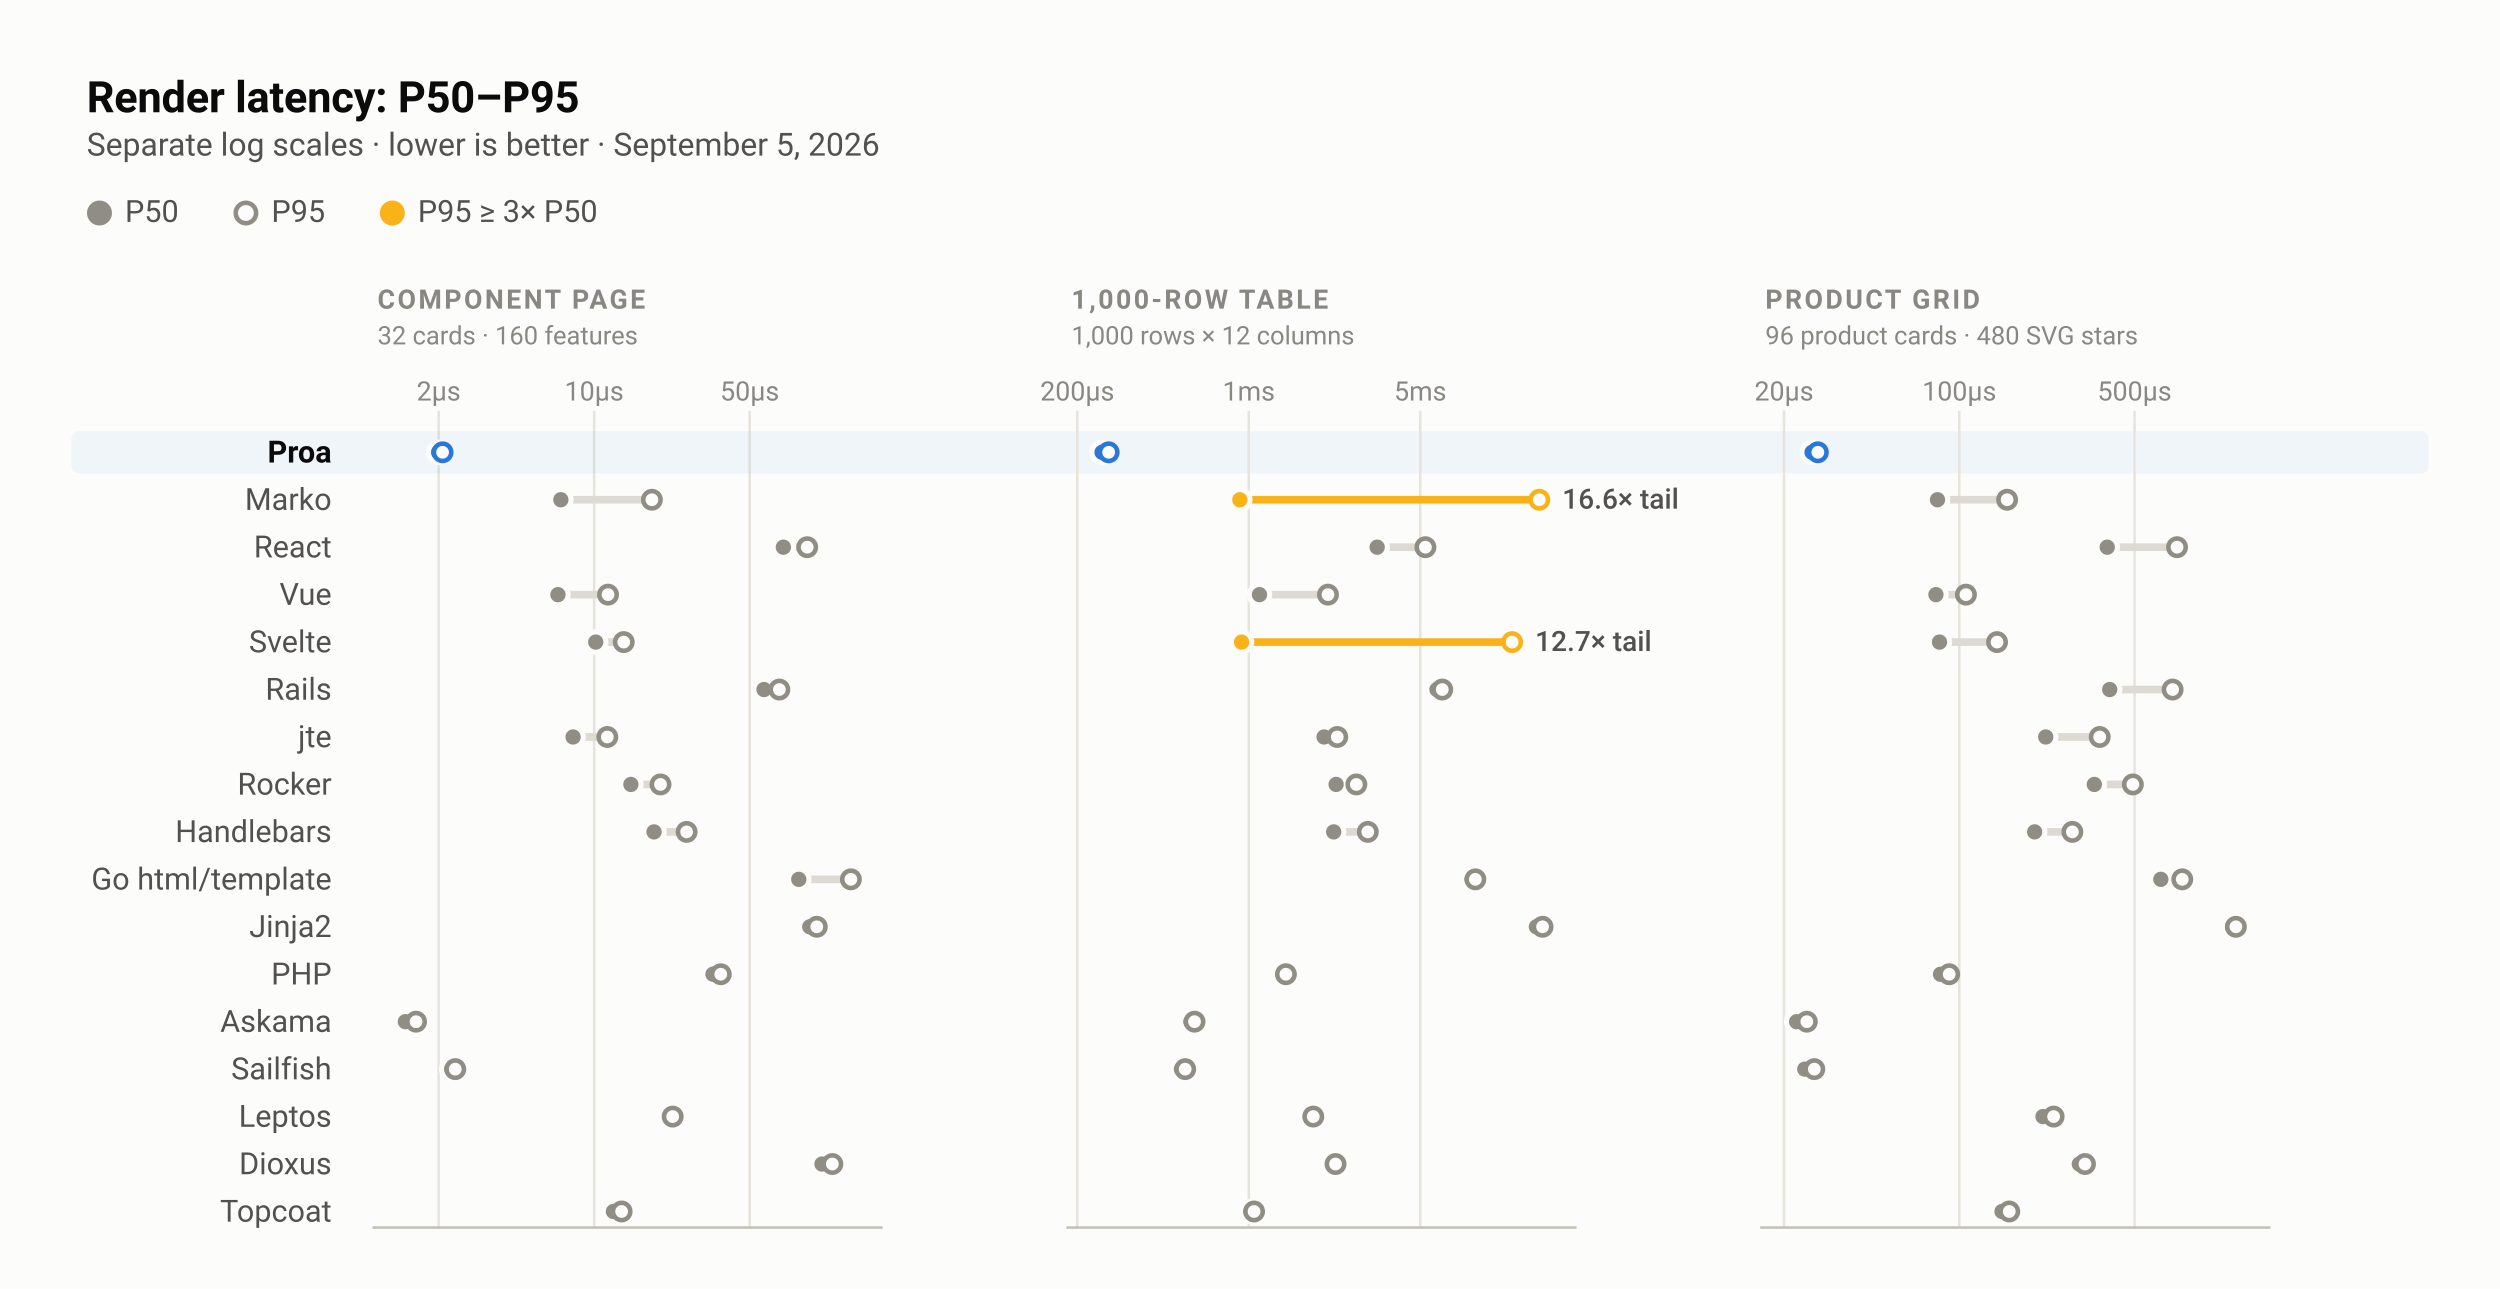
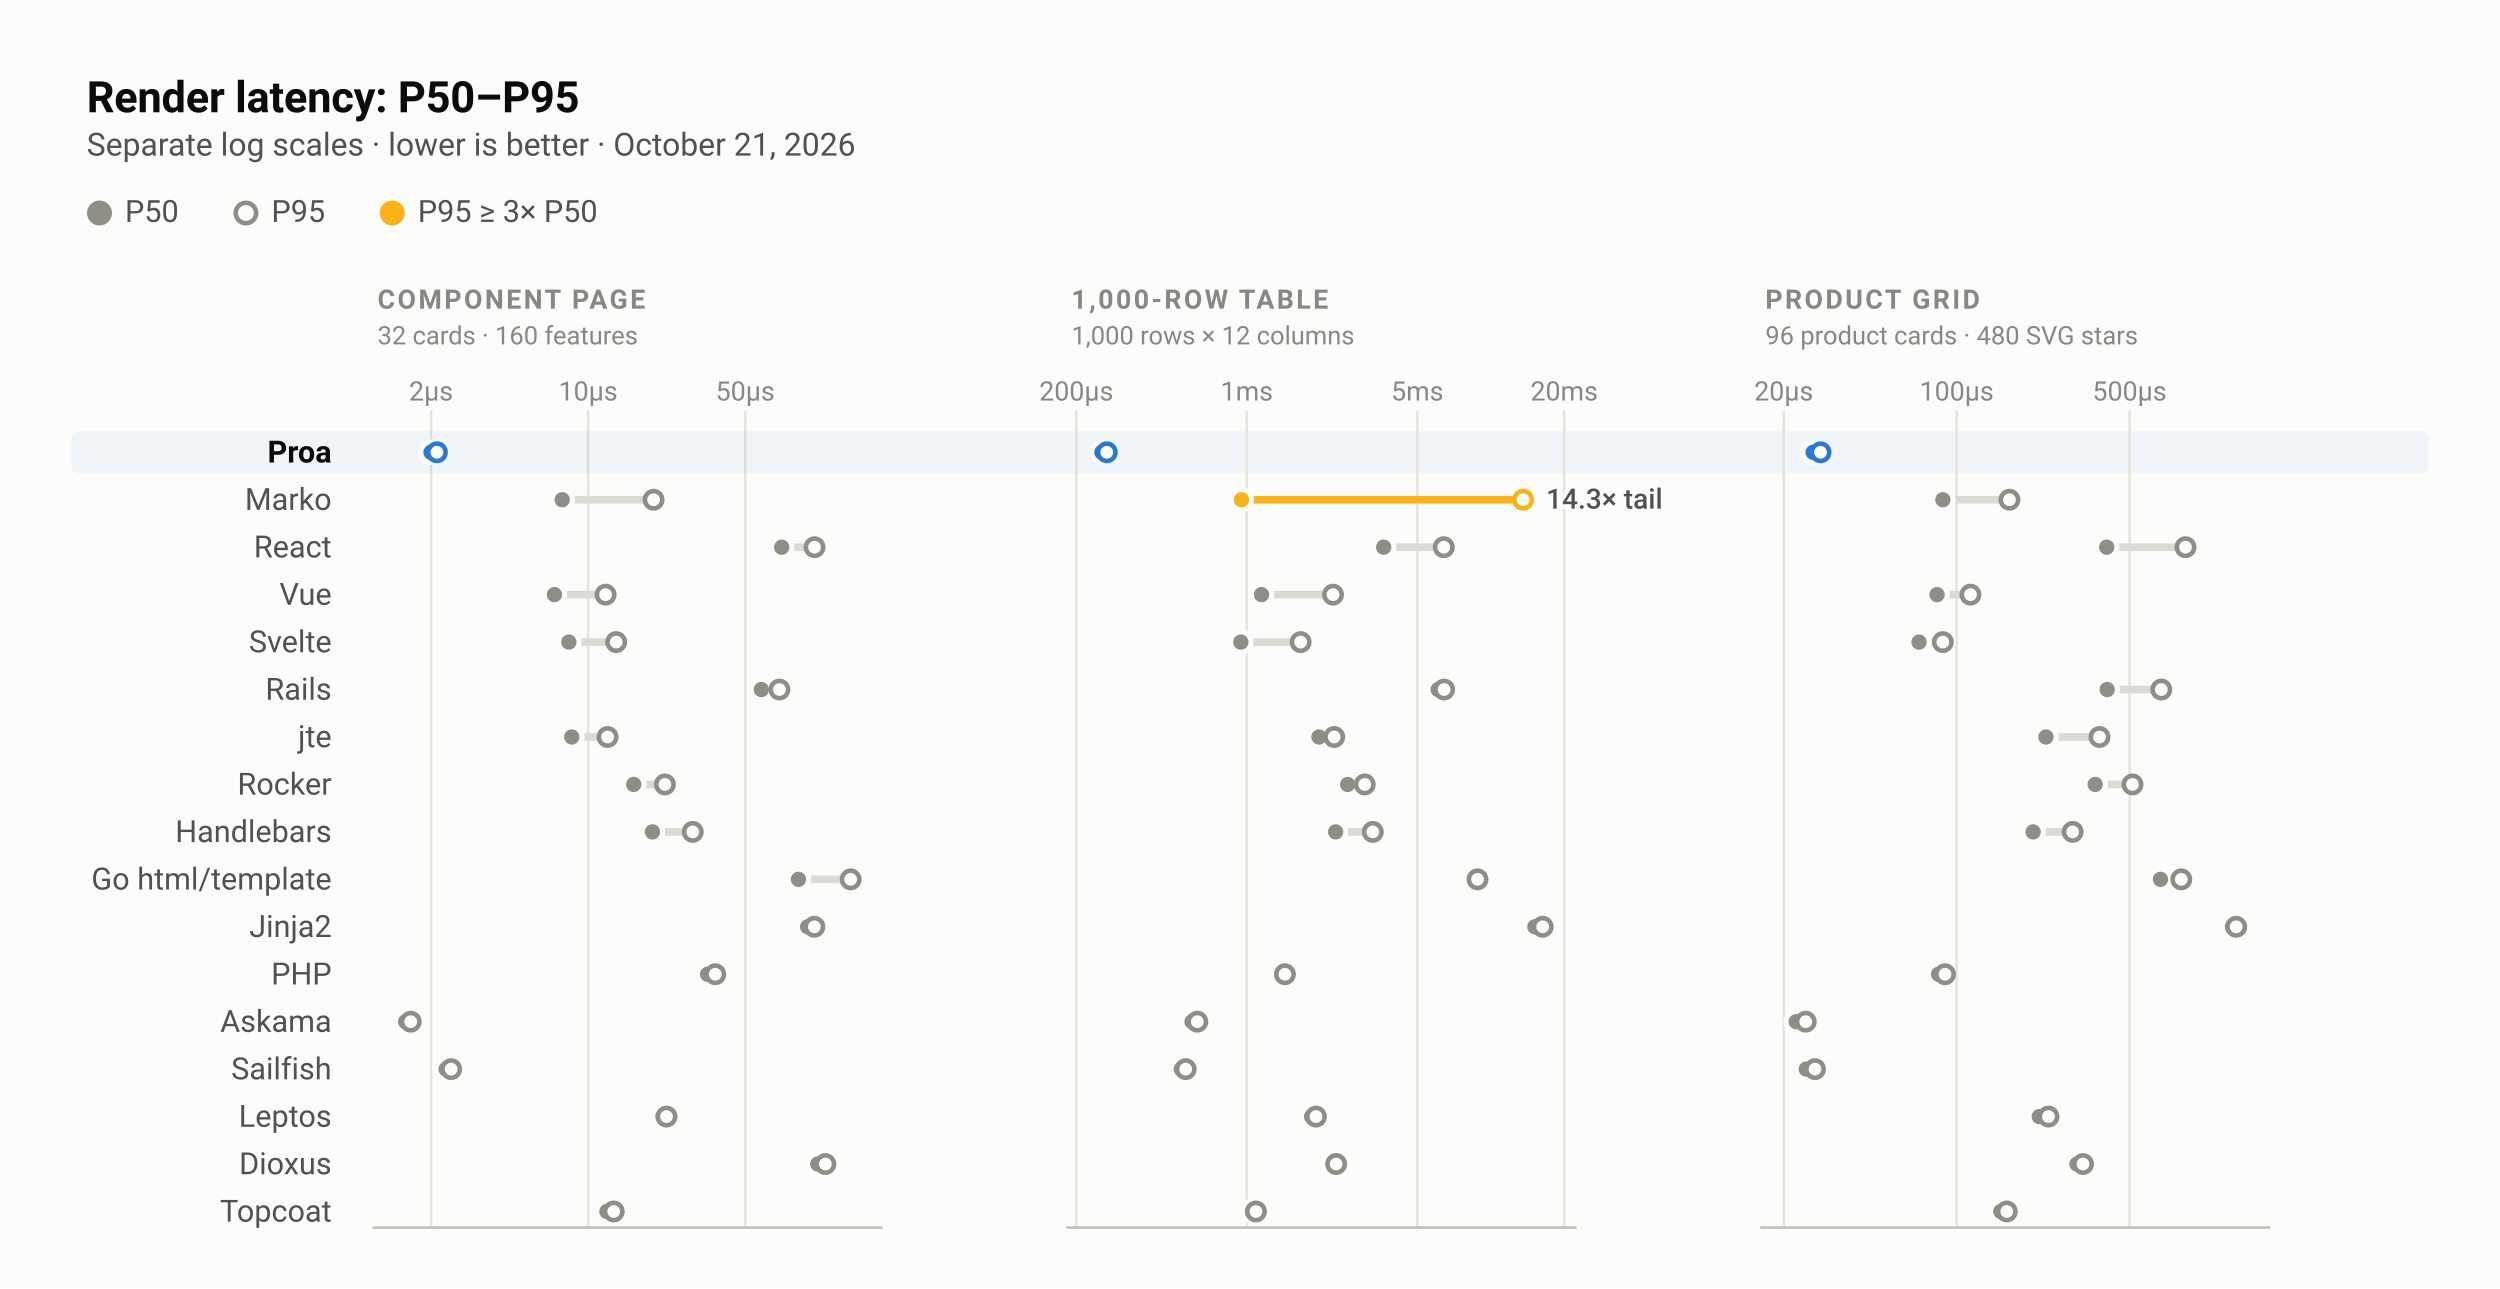
<svg xmlns="http://www.w3.org/2000/svg" width="980" height="505.2" viewBox="0 0 980 505.2" role="img" aria-labelledby="ttl dsc">
  <style>
  text { font-family: system-ui, -apple-system, "Segoe UI", Roboto, "Helvetica Neue", Arial, sans-serif; }
  .t   { font-size: 17px; font-weight: 600; fill: #0b0b0b; letter-spacing: -.005em; }
  .d   { font-size: 12.5px; font-weight: 400; fill: #52514e; }
  .eb  { font-size: 10.5px; font-weight: 600; fill: #898781; letter-spacing: .09em; }
  .cat { font-size: 12px; font-weight: 400; fill: #52514e; }
  .catb{ font-size: 12px; font-weight: 600; fill: #0b0b0b; }
  .lg  { font-size: 12px; font-weight: 400; fill: #52514e; }
  .tick{ font-size: 10.5px; font-weight: 400; fill: #898781; font-variant-numeric: tabular-nums; }
  .val { font-size: 11px; font-weight: 500; fill: #52514e; font-variant-numeric: tabular-nums;
         paint-order: stroke; stroke: #fcfcfb; stroke-width: 3.5px; stroke-linejoin: round; }
  .valb{ font-size: 11px; font-weight: 600; fill: #0b0b0b; font-variant-numeric: tabular-nums;
         paint-order: stroke; stroke: #fcfcfb; stroke-width: 3.5px; stroke-linejoin: round; }
  .valw{ font-size: 11px; font-weight: 600; fill: #fcfcfb; font-variant-numeric: tabular-nums; }
  .note{ font-size: 10px; font-weight: 400; fill: #898781; }
  .mono{ font-family: ui-monospace, SFMono-Regular, "SF Mono", Menlo, Consolas, monospace; }
  .end { text-anchor: end; }
  .mid { text-anchor: middle; }
</style>
  <rect width="980" height="505.2" fill="#fcfcfb" />
  <text x="34" y="44" class="t">Render latency: P50–P95</text>
-   <text x="34" y="61" class="d">Separate log scales · lower is better · September 5, 2026</text>
+   <text x="34" y="61" class="d">Separate log scales · lower is better · October 21, 2026</text>
  <circle cx="39" cy="83.5" r="4" fill="#8f8d84" stroke="#8f8d84" stroke-width="1.8" />
  <text x="49" y="87" class="lg">P50</text>
  <circle cx="96.4" cy="83.5" r="4" fill="#fcfcfb" stroke="#8f8d84" stroke-width="1.8" />
  <text x="106.4" y="87" class="lg">P95</text>
  <circle cx="153.79" cy="83.5" r="4" fill="#fab219" stroke="#fab219" stroke-width="1.8" />
  <text x="163.79" y="87" class="lg">P95 ≥ 3× P50</text>
  <text x="148" y="121" class="eb">COMPONENT PAGE</text>
  <text x="148" y="135" class="note">32 cards · 160 features</text>
-   <path d="M171.95 161L171.95 481.2" stroke="#e6e4dc" stroke-width="1" />
-   <text x="171.95" y="157" class="tick mid">2µs</text>
-   <path d="M232.91 161L232.91 481.2" stroke="#e6e4dc" stroke-width="1" />
-   <text x="232.91" y="157" class="tick mid">10µs</text>
-   <path d="M293.87 161L293.87 481.2" stroke="#e6e4dc" stroke-width="1" />
-   <text x="293.87" y="157" class="tick mid">50µs</text>
+   <path d="M168.96 161L168.96 481.2" stroke="#e6e4dc" stroke-width="1" />
+   <text x="168.96" y="157" class="tick mid">2µs</text>
+   <path d="M230.54 161L230.54 481.2" stroke="#e6e4dc" stroke-width="1" />
+   <text x="230.54" y="157" class="tick mid">10µs</text>
+   <path d="M292.12 161L292.12 481.2" stroke="#e6e4dc" stroke-width="1" />
+   <text x="292.12" y="157" class="tick mid">50µs</text>
  <path d="M146 481.2L346 481.2" stroke="#c3c2b7" stroke-width="1" />
  <rect x="28" y="169" width="924" height="16.6" rx="3" fill="#2a78d6" opacity=".055" />
  <text x="130" y="181.3" class="catb end">Proa</text>
-   <path d="M171.95 177.3L173.49 177.3" stroke="#cde2fb" stroke-width="3" />
-   <circle cx="171.95" cy="177.3" r="4" fill="#2a78d6" stroke="#fcfcfb" stroke-width="2" />
-   <circle cx="173.49" cy="177.3" r="3.4" fill="#fcfcfb" stroke="#2a78d6" stroke-width="1.8" />
+   <path d="M168.96 177.3L171.28 177.3" stroke="#cde2fb" stroke-width="3" />
+   <circle cx="168.96" cy="177.3" r="4" fill="#2a78d6" stroke="#fcfcfb" stroke-width="2" />
+   <circle cx="171.28" cy="177.3" r="3.4" fill="#fcfcfb" stroke="#2a78d6" stroke-width="1.8" />
  <text x="130" y="199.9" class="cat end">Marko</text>
-   <path d="M219.85 195.9L255.55 195.9" stroke="#dcdad2" stroke-width="3" />
-   <circle cx="219.85" cy="195.9" r="4" fill="#8f8d84" stroke="#fcfcfb" stroke-width="2" />
-   <circle cx="255.55" cy="195.9" r="3.4" fill="#fcfcfb" stroke="#8f8d84" stroke-width="1.8" />
+   <path d="M220.38 195.9L256.21 195.9" stroke="#dcdad2" stroke-width="3" />
+   <circle cx="220.38" cy="195.9" r="4" fill="#8f8d84" stroke="#fcfcfb" stroke-width="2" />
+   <circle cx="256.21" cy="195.9" r="3.4" fill="#fcfcfb" stroke="#8f8d84" stroke-width="1.8" />
  <text x="130" y="218.5" class="cat end">React</text>
-   <path d="M307.08 214.5L316.43 214.5" stroke="#dcdad2" stroke-width="3" />
-   <circle cx="307.08" cy="214.5" r="4" fill="#8f8d84" stroke="#fcfcfb" stroke-width="2" />
-   <circle cx="316.43" cy="214.5" r="3.4" fill="#fcfcfb" stroke="#8f8d84" stroke-width="1.8" />
+   <path d="M306.43 214.5L319.31 214.5" stroke="#dcdad2" stroke-width="3" />
+   <circle cx="306.43" cy="214.5" r="4" fill="#8f8d84" stroke="#fcfcfb" stroke-width="2" />
+   <circle cx="319.31" cy="214.5" r="3.4" fill="#fcfcfb" stroke="#8f8d84" stroke-width="1.8" />
  <text x="130" y="237.1" class="cat end">Vue</text>
-   <path d="M218.72 233.1L238.35 233.1" stroke="#dcdad2" stroke-width="3" />
-   <circle cx="218.72" cy="233.1" r="4" fill="#8f8d84" stroke="#fcfcfb" stroke-width="2" />
-   <circle cx="238.35" cy="233.1" r="3.4" fill="#fcfcfb" stroke="#8f8d84" stroke-width="1.8" />
+   <path d="M217.34 233.1L237.39 233.1" stroke="#dcdad2" stroke-width="3" />
+   <circle cx="217.34" cy="233.1" r="4" fill="#8f8d84" stroke="#fcfcfb" stroke-width="2" />
+   <circle cx="237.39" cy="233.1" r="3.4" fill="#fcfcfb" stroke="#8f8d84" stroke-width="1.8" />
  <text x="130" y="255.7" class="cat end">Svelte</text>
-   <path d="M233.53 251.7L244.51 251.7" stroke="#dcdad2" stroke-width="3" />
-   <circle cx="233.53" cy="251.7" r="4" fill="#8f8d84" stroke="#fcfcfb" stroke-width="2" />
-   <circle cx="244.51" cy="251.7" r="3.4" fill="#fcfcfb" stroke="#8f8d84" stroke-width="1.8" />
+   <path d="M222.99 251.7L241.55 251.7" stroke="#dcdad2" stroke-width="3" />
+   <circle cx="222.99" cy="251.7" r="4" fill="#8f8d84" stroke="#fcfcfb" stroke-width="2" />
+   <circle cx="241.55" cy="251.7" r="3.4" fill="#fcfcfb" stroke="#8f8d84" stroke-width="1.8" />
  <text x="130" y="274.3" class="cat end">Rails</text>
-   <path d="M299.49 270.3L305.51 270.3" stroke="#dcdad2" stroke-width="3" />
-   <circle cx="299.49" cy="270.3" r="4" fill="#8f8d84" stroke="#fcfcfb" stroke-width="2" />
-   <circle cx="305.51" cy="270.3" r="3.4" fill="#fcfcfb" stroke="#8f8d84" stroke-width="1.8" />
+   <path d="M298.45 270.3L305.54 270.3" stroke="#dcdad2" stroke-width="3" />
+   <circle cx="298.45" cy="270.3" r="4" fill="#8f8d84" stroke="#fcfcfb" stroke-width="2" />
+   <circle cx="305.54" cy="270.3" r="3.4" fill="#fcfcfb" stroke="#8f8d84" stroke-width="1.8" />
  <text x="130" y="292.9" class="cat end">jte</text>
-   <path d="M224.65 288.9L238.07 288.9" stroke="#dcdad2" stroke-width="3" />
-   <circle cx="224.65" cy="288.9" r="4" fill="#8f8d84" stroke="#fcfcfb" stroke-width="2" />
-   <circle cx="238.07" cy="288.9" r="3.4" fill="#fcfcfb" stroke="#8f8d84" stroke-width="1.8" />
+   <path d="M224.13 288.9L238.18 288.9" stroke="#dcdad2" stroke-width="3" />
+   <circle cx="224.13" cy="288.9" r="4" fill="#8f8d84" stroke="#fcfcfb" stroke-width="2" />
+   <circle cx="238.18" cy="288.9" r="3.4" fill="#fcfcfb" stroke="#8f8d84" stroke-width="1.8" />
  <text x="130" y="311.5" class="cat end">Rocker</text>
-   <path d="M247.31 307.5L258.92 307.5" stroke="#dcdad2" stroke-width="3" />
-   <circle cx="247.31" cy="307.5" r="4" fill="#8f8d84" stroke="#fcfcfb" stroke-width="2" />
-   <circle cx="258.92" cy="307.5" r="3.4" fill="#fcfcfb" stroke="#8f8d84" stroke-width="1.8" />
+   <path d="M248.42 307.5L260.64 307.5" stroke="#dcdad2" stroke-width="3" />
+   <circle cx="248.42" cy="307.5" r="4" fill="#8f8d84" stroke="#fcfcfb" stroke-width="2" />
+   <circle cx="260.64" cy="307.5" r="3.4" fill="#fcfcfb" stroke="#8f8d84" stroke-width="1.8" />
  <text x="130" y="330.1" class="cat end">Handlebars</text>
-   <path d="M256.38 326.1L269.16 326.1" stroke="#dcdad2" stroke-width="3" />
-   <circle cx="256.38" cy="326.1" r="4" fill="#8f8d84" stroke="#fcfcfb" stroke-width="2" />
-   <circle cx="269.16" cy="326.1" r="3.4" fill="#fcfcfb" stroke="#8f8d84" stroke-width="1.8" />
+   <path d="M255.76 326.1L271.56 326.1" stroke="#dcdad2" stroke-width="3" />
+   <circle cx="255.76" cy="326.1" r="4" fill="#8f8d84" stroke="#fcfcfb" stroke-width="2" />
+   <circle cx="271.56" cy="326.1" r="3.4" fill="#fcfcfb" stroke="#8f8d84" stroke-width="1.8" />
  <text x="130" y="348.7" class="cat end">Go html/template</text>
-   <path d="M313.12 344.7L333.55 344.7" stroke="#dcdad2" stroke-width="3" />
-   <circle cx="313.12" cy="344.7" r="4" fill="#8f8d84" stroke="#fcfcfb" stroke-width="2" />
-   <circle cx="333.55" cy="344.7" r="3.4" fill="#fcfcfb" stroke="#8f8d84" stroke-width="1.8" />
+   <path d="M313 344.7L333.46 344.7" stroke="#dcdad2" stroke-width="3" />
+   <circle cx="313" cy="344.7" r="4" fill="#8f8d84" stroke="#fcfcfb" stroke-width="2" />
+   <circle cx="333.46" cy="344.7" r="3.4" fill="#fcfcfb" stroke="#8f8d84" stroke-width="1.8" />
  <text x="130" y="367.3" class="cat end">Jinja2</text>
-   <path d="M317.42 363.3L320.18 363.3" stroke="#dcdad2" stroke-width="3" />
-   <circle cx="317.42" cy="363.3" r="4" fill="#8f8d84" stroke="#fcfcfb" stroke-width="2" />
-   <circle cx="320.18" cy="363.3" r="3.4" fill="#fcfcfb" stroke="#8f8d84" stroke-width="1.8" />
+   <path d="M316.6 363.3L319.23 363.3" stroke="#dcdad2" stroke-width="3" />
+   <circle cx="316.6" cy="363.3" r="4" fill="#8f8d84" stroke="#fcfcfb" stroke-width="2" />
+   <circle cx="319.23" cy="363.3" r="3.4" fill="#fcfcfb" stroke="#8f8d84" stroke-width="1.8" />
  <text x="130" y="385.9" class="cat end">PHP</text>
-   <path d="M279.49 381.9L282.55 381.9" stroke="#dcdad2" stroke-width="3" />
-   <circle cx="279.49" cy="381.9" r="4" fill="#8f8d84" stroke="#fcfcfb" stroke-width="2" />
-   <circle cx="282.55" cy="381.9" r="3.4" fill="#fcfcfb" stroke="#8f8d84" stroke-width="1.8" />
+   <path d="M277.37 381.9L280.39 381.9" stroke="#dcdad2" stroke-width="3" />
+   <circle cx="277.37" cy="381.9" r="4" fill="#8f8d84" stroke="#fcfcfb" stroke-width="2" />
+   <circle cx="280.39" cy="381.9" r="3.4" fill="#fcfcfb" stroke="#8f8d84" stroke-width="1.8" />
  <text x="130" y="404.5" class="cat end">Askama</text>
-   <path d="M158.9 400.5L163.09 400.5" stroke="#dcdad2" stroke-width="3" />
-   <circle cx="158.9" cy="400.5" r="4" fill="#8f8d84" stroke="#fcfcfb" stroke-width="2" />
-   <circle cx="163.09" cy="400.5" r="3.4" fill="#fcfcfb" stroke="#8f8d84" stroke-width="1.8" />
+   <path d="M159.01 400.5L161.01 400.5" stroke="#dcdad2" stroke-width="3" />
+   <circle cx="159.01" cy="400.5" r="4" fill="#8f8d84" stroke="#fcfcfb" stroke-width="2" />
+   <circle cx="161.01" cy="400.5" r="3.4" fill="#fcfcfb" stroke="#8f8d84" stroke-width="1.8" />
  <text x="130" y="423.1" class="cat end">Sailfish</text>
-   <path d="M177.09 419.1L178.46 419.1" stroke="#dcdad2" stroke-width="3" />
-   <circle cx="177.09" cy="419.1" r="4" fill="#8f8d84" stroke="#fcfcfb" stroke-width="2" />
-   <circle cx="178.46" cy="419.1" r="3.4" fill="#fcfcfb" stroke="#8f8d84" stroke-width="1.8" />
+   <path d="M174.87 419.1L176.85 419.1" stroke="#dcdad2" stroke-width="3" />
+   <circle cx="174.87" cy="419.1" r="4" fill="#8f8d84" stroke="#fcfcfb" stroke-width="2" />
+   <circle cx="176.85" cy="419.1" r="3.4" fill="#fcfcfb" stroke="#8f8d84" stroke-width="1.8" />
  <text x="130" y="441.7" class="cat end">Leptos</text>
-   <path d="M262.48 437.7L263.69 437.7" stroke="#dcdad2" stroke-width="3" />
-   <circle cx="262.48" cy="437.7" r="4" fill="#8f8d84" stroke="#fcfcfb" stroke-width="2" />
-   <circle cx="263.69" cy="437.7" r="3.4" fill="#fcfcfb" stroke="#8f8d84" stroke-width="1.8" />
+   <path d="M259.9 437.7L261.28 437.7" stroke="#dcdad2" stroke-width="3" />
+   <circle cx="259.9" cy="437.7" r="4" fill="#8f8d84" stroke="#fcfcfb" stroke-width="2" />
+   <circle cx="261.28" cy="437.7" r="3.4" fill="#fcfcfb" stroke="#8f8d84" stroke-width="1.8" />
  <text x="130" y="460.3" class="cat end">Dioxus</text>
-   <path d="M322.22 456.3L326.28 456.3" stroke="#dcdad2" stroke-width="3" />
-   <circle cx="322.22" cy="456.3" r="4" fill="#8f8d84" stroke="#fcfcfb" stroke-width="2" />
-   <circle cx="326.28" cy="456.3" r="3.4" fill="#fcfcfb" stroke="#8f8d84" stroke-width="1.8" />
+   <path d="M320.57 456.3L323.55 456.3" stroke="#dcdad2" stroke-width="3" />
+   <circle cx="320.57" cy="456.3" r="4" fill="#8f8d84" stroke="#fcfcfb" stroke-width="2" />
+   <circle cx="323.55" cy="456.3" r="3.4" fill="#fcfcfb" stroke="#8f8d84" stroke-width="1.8" />
  <text x="130" y="478.9" class="cat end">Topcoat</text>
-   <path d="M240.47 474.9L243.68 474.9" stroke="#dcdad2" stroke-width="3" />
-   <circle cx="240.47" cy="474.9" r="4" fill="#8f8d84" stroke="#fcfcfb" stroke-width="2" />
-   <circle cx="243.68" cy="474.9" r="3.4" fill="#fcfcfb" stroke="#8f8d84" stroke-width="1.8" />
+   <path d="M237.91 474.9L240.58 474.9" stroke="#dcdad2" stroke-width="3" />
+   <circle cx="237.91" cy="474.9" r="4" fill="#8f8d84" stroke="#fcfcfb" stroke-width="2" />
+   <circle cx="240.58" cy="474.9" r="3.4" fill="#fcfcfb" stroke="#8f8d84" stroke-width="1.8" />
  <text x="420" y="121" class="eb">1,000-ROW TABLE</text>
  <text x="420" y="135" class="note">1,000 rows × 12 columns</text>
-   <path d="M422.29 161L422.29 481.2" stroke="#e6e4dc" stroke-width="1" />
-   <text x="422.29" y="157" class="tick mid">200µs</text>
-   <path d="M489.52 161L489.52 481.2" stroke="#e6e4dc" stroke-width="1" />
-   <text x="489.52" y="157" class="tick mid">1ms</text>
-   <path d="M556.74 161L556.74 481.2" stroke="#e6e4dc" stroke-width="1" />
-   <text x="556.74" y="157" class="tick mid">5ms</text>
+   <path d="M421.91 161L421.91 481.2" stroke="#e6e4dc" stroke-width="1" />
+   <text x="421.91" y="157" class="tick mid">200µs</text>
+   <path d="M488.75 161L488.75 481.2" stroke="#e6e4dc" stroke-width="1" />
+   <text x="488.75" y="157" class="tick mid">1ms</text>
+   <path d="M555.58 161L555.58 481.2" stroke="#e6e4dc" stroke-width="1" />
+   <text x="555.58" y="157" class="tick mid">5ms</text>
+   <path d="M613.15 161L613.15 481.2" stroke="#e6e4dc" stroke-width="1" />
+   <text x="613.15" y="157" class="tick mid">20ms</text>
  <path d="M418 481.2L618 481.2" stroke="#c3c2b7" stroke-width="1" />
-   <path d="M432.02 177.3L434.6 177.3" stroke="#cde2fb" stroke-width="3" />
-   <circle cx="432.02" cy="177.3" r="4" fill="#2a78d6" stroke="#fcfcfb" stroke-width="2" />
-   <circle cx="434.6" cy="177.3" r="3.4" fill="#fcfcfb" stroke="#2a78d6" stroke-width="1.8" />
-   <path d="M486.02 195.9L603.41 195.9" stroke="#fab219" stroke-width="3" />
-   <circle cx="486.02" cy="195.9" r="4" fill="#fab219" stroke="#fcfcfb" stroke-width="2" />
-   <circle cx="603.41" cy="195.9" r="3.4" fill="#fcfcfb" stroke="#fab219" stroke-width="1.8" />
-   <text x="612.41" y="199.4" class="val">16.6× tail</text>
-   <path d="M539.85 214.5L558.76 214.5" stroke="#dcdad2" stroke-width="3" />
-   <circle cx="539.85" cy="214.5" r="4" fill="#8f8d84" stroke="#fcfcfb" stroke-width="2" />
-   <circle cx="558.76" cy="214.5" r="3.4" fill="#fcfcfb" stroke="#8f8d84" stroke-width="1.8" />
-   <path d="M493.72 233.1L520.57 233.1" stroke="#dcdad2" stroke-width="3" />
-   <circle cx="493.72" cy="233.1" r="4" fill="#8f8d84" stroke="#fcfcfb" stroke-width="2" />
-   <circle cx="520.57" cy="233.1" r="3.4" fill="#fcfcfb" stroke="#8f8d84" stroke-width="1.8" />
-   <path d="M486.7 251.7L592.76 251.7" stroke="#fab219" stroke-width="3" />
-   <circle cx="486.7" cy="251.7" r="4" fill="#fab219" stroke="#fcfcfb" stroke-width="2" />
-   <circle cx="592.76" cy="251.7" r="3.4" fill="#fcfcfb" stroke="#fab219" stroke-width="1.8" />
-   <text x="601.76" y="255.2" class="val">12.7× tail</text>
-   <path d="M563.29 270.3L565.36 270.3" stroke="#dcdad2" stroke-width="3" />
-   <circle cx="563.29" cy="270.3" r="4" fill="#8f8d84" stroke="#fcfcfb" stroke-width="2" />
-   <circle cx="565.36" cy="270.3" r="3.4" fill="#fcfcfb" stroke="#8f8d84" stroke-width="1.8" />
-   <path d="M519.05 288.9L524.2 288.9" stroke="#dcdad2" stroke-width="3" />
-   <circle cx="519.05" cy="288.9" r="4" fill="#8f8d84" stroke="#fcfcfb" stroke-width="2" />
-   <circle cx="524.2" cy="288.9" r="3.4" fill="#fcfcfb" stroke="#8f8d84" stroke-width="1.8" />
-   <path d="M523.76 307.5L531.69 307.5" stroke="#dcdad2" stroke-width="3" />
-   <circle cx="523.76" cy="307.5" r="4" fill="#8f8d84" stroke="#fcfcfb" stroke-width="2" />
-   <circle cx="531.69" cy="307.5" r="3.4" fill="#fcfcfb" stroke="#8f8d84" stroke-width="1.8" />
-   <path d="M522.81 326.1L536.18 326.1" stroke="#dcdad2" stroke-width="3" />
-   <circle cx="522.81" cy="326.1" r="4" fill="#8f8d84" stroke="#fcfcfb" stroke-width="2" />
-   <circle cx="536.18" cy="326.1" r="3.4" fill="#fcfcfb" stroke="#8f8d84" stroke-width="1.8" />
-   <path d="M577.08 344.7L578.34 344.7" stroke="#dcdad2" stroke-width="3" />
-   <circle cx="577.08" cy="344.7" r="4" fill="#8f8d84" stroke="#fcfcfb" stroke-width="2" />
-   <circle cx="578.34" cy="344.7" r="3.4" fill="#fcfcfb" stroke="#8f8d84" stroke-width="1.8" />
-   <path d="M602.26 363.3L604.68 363.3" stroke="#dcdad2" stroke-width="3" />
-   <circle cx="602.26" cy="363.3" r="4" fill="#8f8d84" stroke="#fcfcfb" stroke-width="2" />
-   <circle cx="604.68" cy="363.3" r="3.4" fill="#fcfcfb" stroke="#8f8d84" stroke-width="1.8" />
-   <path d="M503.24 381.9L504.07 381.9" stroke="#dcdad2" stroke-width="3" />
-   <circle cx="503.24" cy="381.9" r="4" fill="#8f8d84" stroke="#fcfcfb" stroke-width="2" />
-   <circle cx="504.07" cy="381.9" r="3.4" fill="#fcfcfb" stroke="#8f8d84" stroke-width="1.8" />
-   <path d="M466.85 400.5L468.26 400.5" stroke="#dcdad2" stroke-width="3" />
-   <circle cx="466.85" cy="400.5" r="4" fill="#8f8d84" stroke="#fcfcfb" stroke-width="2" />
-   <circle cx="468.26" cy="400.5" r="3.4" fill="#fcfcfb" stroke="#8f8d84" stroke-width="1.8" />
-   <path d="M463.14 419.1L464.59 419.1" stroke="#dcdad2" stroke-width="3" />
-   <circle cx="463.14" cy="419.1" r="4" fill="#8f8d84" stroke="#fcfcfb" stroke-width="2" />
-   <circle cx="464.59" cy="419.1" r="3.4" fill="#fcfcfb" stroke="#8f8d84" stroke-width="1.8" />
-   <path d="M513.7 437.7L514.8 437.7" stroke="#dcdad2" stroke-width="3" />
-   <circle cx="513.7" cy="437.7" r="4" fill="#8f8d84" stroke="#fcfcfb" stroke-width="2" />
-   <circle cx="514.8" cy="437.7" r="3.4" fill="#fcfcfb" stroke="#8f8d84" stroke-width="1.8" />
-   <path d="M522.37 456.3L523.52 456.3" stroke="#dcdad2" stroke-width="3" />
-   <circle cx="522.37" cy="456.3" r="4" fill="#8f8d84" stroke="#fcfcfb" stroke-width="2" />
-   <circle cx="523.52" cy="456.3" r="3.4" fill="#fcfcfb" stroke="#8f8d84" stroke-width="1.8" />
-   <path d="M490.47 474.9L491.59 474.9" stroke="#dcdad2" stroke-width="3" />
-   <circle cx="490.47" cy="474.9" r="4" fill="#8f8d84" stroke="#fcfcfb" stroke-width="2" />
-   <circle cx="491.59" cy="474.9" r="3.4" fill="#fcfcfb" stroke="#8f8d84" stroke-width="1.8" />
+   <path d="M431.95 177.3L433.87 177.3" stroke="#cde2fb" stroke-width="3" />
+   <circle cx="431.95" cy="177.3" r="4" fill="#2a78d6" stroke="#fcfcfb" stroke-width="2" />
+   <circle cx="433.87" cy="177.3" r="3.4" fill="#fcfcfb" stroke="#2a78d6" stroke-width="1.8" />
+   <path d="M486.64 195.9L597.07 195.9" stroke="#fab219" stroke-width="3" />
+   <circle cx="486.64" cy="195.9" r="4" fill="#fab219" stroke="#fcfcfb" stroke-width="2" />
+   <circle cx="597.07" cy="195.9" r="3.4" fill="#fcfcfb" stroke="#fab219" stroke-width="1.8" />
+   <text x="606.07" y="199.4" class="val">14.3× tail</text>
+   <path d="M542.39 214.5L565.96 214.5" stroke="#dcdad2" stroke-width="3" />
+   <circle cx="542.39" cy="214.5" r="4" fill="#8f8d84" stroke="#fcfcfb" stroke-width="2" />
+   <circle cx="565.96" cy="214.5" r="3.4" fill="#fcfcfb" stroke="#8f8d84" stroke-width="1.8" />
+   <path d="M494.52 233.1L522.55 233.1" stroke="#dcdad2" stroke-width="3" />
+   <circle cx="494.52" cy="233.1" r="4" fill="#8f8d84" stroke="#fcfcfb" stroke-width="2" />
+   <circle cx="522.55" cy="233.1" r="3.4" fill="#fcfcfb" stroke="#8f8d84" stroke-width="1.8" />
+   <path d="M486.41 251.7L509.85 251.7" stroke="#dcdad2" stroke-width="3" />
+   <circle cx="486.41" cy="251.7" r="4" fill="#8f8d84" stroke="#fcfcfb" stroke-width="2" />
+   <circle cx="509.85" cy="251.7" r="3.4" fill="#fcfcfb" stroke="#8f8d84" stroke-width="1.8" />
+   <path d="M563.76 270.3L566.1 270.3" stroke="#dcdad2" stroke-width="3" />
+   <circle cx="563.76" cy="270.3" r="4" fill="#8f8d84" stroke="#fcfcfb" stroke-width="2" />
+   <circle cx="566.1" cy="270.3" r="3.4" fill="#fcfcfb" stroke="#8f8d84" stroke-width="1.8" />
+   <path d="M517.03 288.9L523.01 288.9" stroke="#dcdad2" stroke-width="3" />
+   <circle cx="517.03" cy="288.9" r="4" fill="#8f8d84" stroke="#fcfcfb" stroke-width="2" />
+   <circle cx="523.01" cy="288.9" r="3.4" fill="#fcfcfb" stroke="#8f8d84" stroke-width="1.8" />
+   <path d="M528.28 307.5L534.99 307.5" stroke="#dcdad2" stroke-width="3" />
+   <circle cx="528.28" cy="307.5" r="4" fill="#8f8d84" stroke="#fcfcfb" stroke-width="2" />
+   <circle cx="534.99" cy="307.5" r="3.4" fill="#fcfcfb" stroke="#8f8d84" stroke-width="1.8" />
+   <path d="M523.57 326.1L538.14 326.1" stroke="#dcdad2" stroke-width="3" />
+   <circle cx="523.57" cy="326.1" r="4" fill="#8f8d84" stroke="#fcfcfb" stroke-width="2" />
+   <circle cx="538.14" cy="326.1" r="3.4" fill="#fcfcfb" stroke="#8f8d84" stroke-width="1.8" />
+   <path d="M578.15 344.7L579.19 344.7" stroke="#dcdad2" stroke-width="3" />
+   <circle cx="578.15" cy="344.7" r="4" fill="#8f8d84" stroke="#fcfcfb" stroke-width="2" />
+   <circle cx="579.19" cy="344.7" r="3.4" fill="#fcfcfb" stroke="#8f8d84" stroke-width="1.8" />
+   <path d="M601.67 363.3L604.73 363.3" stroke="#dcdad2" stroke-width="3" />
+   <circle cx="601.67" cy="363.3" r="4" fill="#8f8d84" stroke="#fcfcfb" stroke-width="2" />
+   <circle cx="604.73" cy="363.3" r="3.4" fill="#fcfcfb" stroke="#8f8d84" stroke-width="1.8" />
+   <path d="M502.54 381.9L503.69 381.9" stroke="#dcdad2" stroke-width="3" />
+   <circle cx="502.54" cy="381.9" r="4" fill="#8f8d84" stroke="#fcfcfb" stroke-width="2" />
+   <circle cx="503.69" cy="381.9" r="3.4" fill="#fcfcfb" stroke="#8f8d84" stroke-width="1.8" />
+   <path d="M467.27 400.5L469.35 400.5" stroke="#dcdad2" stroke-width="3" />
+   <circle cx="467.27" cy="400.5" r="4" fill="#8f8d84" stroke="#fcfcfb" stroke-width="2" />
+   <circle cx="469.35" cy="400.5" r="3.4" fill="#fcfcfb" stroke="#8f8d84" stroke-width="1.8" />
+   <path d="M463.07 419.1L464.79 419.1" stroke="#dcdad2" stroke-width="3" />
+   <circle cx="463.07" cy="419.1" r="4" fill="#8f8d84" stroke="#fcfcfb" stroke-width="2" />
+   <circle cx="464.79" cy="419.1" r="3.4" fill="#fcfcfb" stroke="#8f8d84" stroke-width="1.8" />
+   <path d="M514.16 437.7L515.86 437.7" stroke="#dcdad2" stroke-width="3" />
+   <circle cx="514.16" cy="437.7" r="4" fill="#8f8d84" stroke="#fcfcfb" stroke-width="2" />
+   <circle cx="515.86" cy="437.7" r="3.4" fill="#fcfcfb" stroke="#8f8d84" stroke-width="1.8" />
+   <path d="M522.77 456.3L523.77 456.3" stroke="#dcdad2" stroke-width="3" />
+   <circle cx="522.77" cy="456.3" r="4" fill="#8f8d84" stroke="#fcfcfb" stroke-width="2" />
+   <circle cx="523.77" cy="456.3" r="3.4" fill="#fcfcfb" stroke="#8f8d84" stroke-width="1.8" />
+   <path d="M491.01 474.9L492.33 474.9" stroke="#dcdad2" stroke-width="3" />
+   <circle cx="491.01" cy="474.9" r="4" fill="#8f8d84" stroke="#fcfcfb" stroke-width="2" />
+   <circle cx="492.33" cy="474.9" r="3.4" fill="#fcfcfb" stroke="#8f8d84" stroke-width="1.8" />
  <text x="692" y="121" class="eb">PRODUCT GRID</text>
  <text x="692" y="135" class="note">96 product cards · 480 SVG stars</text>
-   <path d="M699.33 161L699.33 481.2" stroke="#e6e4dc" stroke-width="1" />
-   <text x="699.33" y="157" class="tick mid">20µs</text>
-   <path d="M768.04 161L768.04 481.2" stroke="#e6e4dc" stroke-width="1" />
-   <text x="768.04" y="157" class="tick mid">100µs</text>
-   <path d="M836.75 161L836.75 481.2" stroke="#e6e4dc" stroke-width="1" />
-   <text x="836.75" y="157" class="tick mid">500µs</text>
+   <path d="M699.23 161L699.23 481.2" stroke="#e6e4dc" stroke-width="1" />
+   <text x="699.23" y="157" class="tick mid">20µs</text>
+   <path d="M767.01 161L767.01 481.2" stroke="#e6e4dc" stroke-width="1" />
+   <text x="767.01" y="157" class="tick mid">100µs</text>
+   <path d="M834.78 161L834.78 481.2" stroke="#e6e4dc" stroke-width="1" />
+   <text x="834.78" y="157" class="tick mid">500µs</text>
  <path d="M690 481.2L890 481.2" stroke="#c3c2b7" stroke-width="1" />
-   <path d="M710.33 177.3L712.6 177.3" stroke="#cde2fb" stroke-width="3" />
-   <circle cx="710.33" cy="177.3" r="4" fill="#2a78d6" stroke="#fcfcfb" stroke-width="2" />
-   <circle cx="712.6" cy="177.3" r="3.4" fill="#fcfcfb" stroke="#2a78d6" stroke-width="1.8" />
-   <path d="M759.5 195.9L786.79 195.9" stroke="#dcdad2" stroke-width="3" />
-   <circle cx="759.5" cy="195.9" r="4" fill="#8f8d84" stroke="#fcfcfb" stroke-width="2" />
-   <circle cx="786.79" cy="195.9" r="3.4" fill="#fcfcfb" stroke="#8f8d84" stroke-width="1.8" />
-   <path d="M826.04 214.5L853.4 214.5" stroke="#dcdad2" stroke-width="3" />
-   <circle cx="826.04" cy="214.5" r="4" fill="#8f8d84" stroke="#fcfcfb" stroke-width="2" />
-   <circle cx="853.4" cy="214.5" r="3.4" fill="#fcfcfb" stroke="#8f8d84" stroke-width="1.8" />
-   <path d="M758.89 233.1L770.65 233.1" stroke="#dcdad2" stroke-width="3" />
-   <circle cx="758.89" cy="233.1" r="4" fill="#8f8d84" stroke="#fcfcfb" stroke-width="2" />
-   <circle cx="770.65" cy="233.1" r="3.4" fill="#fcfcfb" stroke="#8f8d84" stroke-width="1.8" />
-   <path d="M760.28 251.7L782.84 251.7" stroke="#dcdad2" stroke-width="3" />
-   <circle cx="760.28" cy="251.7" r="4" fill="#8f8d84" stroke="#fcfcfb" stroke-width="2" />
-   <circle cx="782.84" cy="251.7" r="3.4" fill="#fcfcfb" stroke="#8f8d84" stroke-width="1.8" />
-   <path d="M827.01 270.3L851.66 270.3" stroke="#dcdad2" stroke-width="3" />
-   <circle cx="827.01" cy="270.3" r="4" fill="#8f8d84" stroke="#fcfcfb" stroke-width="2" />
-   <circle cx="851.66" cy="270.3" r="3.4" fill="#fcfcfb" stroke="#8f8d84" stroke-width="1.8" />
-   <path d="M801.93 288.9L823.1 288.9" stroke="#dcdad2" stroke-width="3" />
-   <circle cx="801.93" cy="288.9" r="4" fill="#8f8d84" stroke="#fcfcfb" stroke-width="2" />
-   <circle cx="823.1" cy="288.9" r="3.4" fill="#fcfcfb" stroke="#8f8d84" stroke-width="1.8" />
-   <path d="M820.97 307.5L836.08 307.5" stroke="#dcdad2" stroke-width="3" />
-   <circle cx="820.97" cy="307.5" r="4" fill="#8f8d84" stroke="#fcfcfb" stroke-width="2" />
-   <circle cx="836.08" cy="307.5" r="3.4" fill="#fcfcfb" stroke="#8f8d84" stroke-width="1.8" />
-   <path d="M797.59 326.1L812.37 326.1" stroke="#dcdad2" stroke-width="3" />
-   <circle cx="797.59" cy="326.1" r="4" fill="#8f8d84" stroke="#fcfcfb" stroke-width="2" />
-   <circle cx="812.37" cy="326.1" r="3.4" fill="#fcfcfb" stroke="#8f8d84" stroke-width="1.8" />
-   <path d="M847.05 344.7L855.44 344.7" stroke="#dcdad2" stroke-width="3" />
-   <circle cx="847.05" cy="344.7" r="4" fill="#8f8d84" stroke="#fcfcfb" stroke-width="2" />
-   <circle cx="855.44" cy="344.7" r="3.4" fill="#fcfcfb" stroke="#8f8d84" stroke-width="1.8" />
-   <path d="M875.17 363.3L876.47 363.3" stroke="#dcdad2" stroke-width="3" />
-   <circle cx="875.17" cy="363.3" r="4" fill="#8f8d84" stroke="#fcfcfb" stroke-width="2" />
-   <circle cx="876.47" cy="363.3" r="3.4" fill="#fcfcfb" stroke="#8f8d84" stroke-width="1.8" />
-   <path d="M760.69 381.9L764.09 381.9" stroke="#dcdad2" stroke-width="3" />
-   <circle cx="760.69" cy="381.9" r="4" fill="#8f8d84" stroke="#fcfcfb" stroke-width="2" />
-   <circle cx="764.09" cy="381.9" r="3.4" fill="#fcfcfb" stroke="#8f8d84" stroke-width="1.8" />
-   <path d="M704.28 400.5L708.28 400.5" stroke="#dcdad2" stroke-width="3" />
-   <circle cx="704.28" cy="400.5" r="4" fill="#8f8d84" stroke="#fcfcfb" stroke-width="2" />
-   <circle cx="708.28" cy="400.5" r="3.4" fill="#fcfcfb" stroke="#8f8d84" stroke-width="1.8" />
-   <path d="M707.48 419.1L711.21 419.1" stroke="#dcdad2" stroke-width="3" />
-   <circle cx="707.48" cy="419.1" r="4" fill="#8f8d84" stroke="#fcfcfb" stroke-width="2" />
-   <circle cx="711.21" cy="419.1" r="3.4" fill="#fcfcfb" stroke="#8f8d84" stroke-width="1.8" />
-   <path d="M800.85 437.7L805.02 437.7" stroke="#dcdad2" stroke-width="3" />
-   <circle cx="800.85" cy="437.7" r="4" fill="#8f8d84" stroke="#fcfcfb" stroke-width="2" />
-   <circle cx="805.02" cy="437.7" r="3.4" fill="#fcfcfb" stroke="#8f8d84" stroke-width="1.8" />
-   <path d="M815.1 456.3L817.32 456.3" stroke="#dcdad2" stroke-width="3" />
-   <circle cx="815.1" cy="456.3" r="4" fill="#8f8d84" stroke="#fcfcfb" stroke-width="2" />
-   <circle cx="817.32" cy="456.3" r="3.4" fill="#fcfcfb" stroke="#8f8d84" stroke-width="1.8" />
-   <path d="M784.79 474.9L787.63 474.9" stroke="#dcdad2" stroke-width="3" />
-   <circle cx="784.79" cy="474.9" r="4" fill="#8f8d84" stroke="#fcfcfb" stroke-width="2" />
-   <circle cx="787.63" cy="474.9" r="3.4" fill="#fcfcfb" stroke="#8f8d84" stroke-width="1.8" />
+   <path d="M710.75 177.3L713.65 177.3" stroke="#cde2fb" stroke-width="3" />
+   <circle cx="710.75" cy="177.3" r="4" fill="#2a78d6" stroke="#fcfcfb" stroke-width="2" />
+   <circle cx="713.65" cy="177.3" r="3.4" fill="#fcfcfb" stroke="#2a78d6" stroke-width="1.8" />
+   <path d="M761.61 195.9L787.71 195.9" stroke="#dcdad2" stroke-width="3" />
+   <circle cx="761.61" cy="195.9" r="4" fill="#8f8d84" stroke="#fcfcfb" stroke-width="2" />
+   <circle cx="787.71" cy="195.9" r="3.4" fill="#fcfcfb" stroke="#8f8d84" stroke-width="1.8" />
+   <path d="M825.83 214.5L856.72 214.5" stroke="#dcdad2" stroke-width="3" />
+   <circle cx="825.83" cy="214.5" r="4" fill="#8f8d84" stroke="#fcfcfb" stroke-width="2" />
+   <circle cx="856.72" cy="214.5" r="3.4" fill="#fcfcfb" stroke="#8f8d84" stroke-width="1.8" />
+   <path d="M759.32 233.1L772.42 233.1" stroke="#dcdad2" stroke-width="3" />
+   <circle cx="759.32" cy="233.1" r="4" fill="#8f8d84" stroke="#fcfcfb" stroke-width="2" />
+   <circle cx="772.42" cy="233.1" r="3.4" fill="#fcfcfb" stroke="#8f8d84" stroke-width="1.8" />
+   <path d="M752.25 251.7L761.59 251.7" stroke="#dcdad2" stroke-width="3" />
+   <circle cx="752.25" cy="251.7" r="4" fill="#8f8d84" stroke="#fcfcfb" stroke-width="2" />
+   <circle cx="761.59" cy="251.7" r="3.4" fill="#fcfcfb" stroke="#8f8d84" stroke-width="1.8" />
+   <path d="M826.01 270.3L847.23 270.3" stroke="#dcdad2" stroke-width="3" />
+   <circle cx="826.01" cy="270.3" r="4" fill="#8f8d84" stroke="#fcfcfb" stroke-width="2" />
+   <circle cx="847.23" cy="270.3" r="3.4" fill="#fcfcfb" stroke="#8f8d84" stroke-width="1.8" />
+   <path d="M802.01 288.9L823 288.9" stroke="#dcdad2" stroke-width="3" />
+   <circle cx="802.01" cy="288.9" r="4" fill="#8f8d84" stroke="#fcfcfb" stroke-width="2" />
+   <circle cx="823" cy="288.9" r="3.4" fill="#fcfcfb" stroke="#8f8d84" stroke-width="1.8" />
+   <path d="M821.31 307.5L835.94 307.5" stroke="#dcdad2" stroke-width="3" />
+   <circle cx="821.31" cy="307.5" r="4" fill="#8f8d84" stroke="#fcfcfb" stroke-width="2" />
+   <circle cx="835.94" cy="307.5" r="3.4" fill="#fcfcfb" stroke="#8f8d84" stroke-width="1.8" />
+   <path d="M796.98 326.1L812.49 326.1" stroke="#dcdad2" stroke-width="3" />
+   <circle cx="796.98" cy="326.1" r="4" fill="#8f8d84" stroke="#fcfcfb" stroke-width="2" />
+   <circle cx="812.49" cy="326.1" r="3.4" fill="#fcfcfb" stroke="#8f8d84" stroke-width="1.8" />
+   <path d="M846.9 344.7L855.06 344.7" stroke="#dcdad2" stroke-width="3" />
+   <circle cx="846.9" cy="344.7" r="4" fill="#8f8d84" stroke="#fcfcfb" stroke-width="2" />
+   <circle cx="855.06" cy="344.7" r="3.4" fill="#fcfcfb" stroke="#8f8d84" stroke-width="1.8" />
+   <path d="M875.14 363.3L876.6 363.3" stroke="#dcdad2" stroke-width="3" />
+   <circle cx="875.14" cy="363.3" r="4" fill="#8f8d84" stroke="#fcfcfb" stroke-width="2" />
+   <circle cx="876.6" cy="363.3" r="3.4" fill="#fcfcfb" stroke="#8f8d84" stroke-width="1.8" />
+   <path d="M759.93 381.9L762.44 381.9" stroke="#dcdad2" stroke-width="3" />
+   <circle cx="759.93" cy="381.9" r="4" fill="#8f8d84" stroke="#fcfcfb" stroke-width="2" />
+   <circle cx="762.44" cy="381.9" r="3.4" fill="#fcfcfb" stroke="#8f8d84" stroke-width="1.8" />
+   <path d="M704.11 400.5L707.85 400.5" stroke="#dcdad2" stroke-width="3" />
+   <circle cx="704.11" cy="400.5" r="4" fill="#8f8d84" stroke="#fcfcfb" stroke-width="2" />
+   <circle cx="707.85" cy="400.5" r="3.4" fill="#fcfcfb" stroke="#8f8d84" stroke-width="1.8" />
+   <path d="M708.06 419.1L711.48 419.1" stroke="#dcdad2" stroke-width="3" />
+   <circle cx="708.06" cy="419.1" r="4" fill="#8f8d84" stroke="#fcfcfb" stroke-width="2" />
+   <circle cx="711.48" cy="419.1" r="3.4" fill="#fcfcfb" stroke="#8f8d84" stroke-width="1.8" />
+   <path d="M799.4 437.7L803 437.7" stroke="#dcdad2" stroke-width="3" />
+   <circle cx="799.4" cy="437.7" r="4" fill="#8f8d84" stroke="#fcfcfb" stroke-width="2" />
+   <circle cx="803" cy="437.7" r="3.4" fill="#fcfcfb" stroke="#8f8d84" stroke-width="1.8" />
+   <path d="M814.16 456.3L816.54 456.3" stroke="#dcdad2" stroke-width="3" />
+   <circle cx="814.16" cy="456.3" r="4" fill="#8f8d84" stroke="#fcfcfb" stroke-width="2" />
+   <circle cx="816.54" cy="456.3" r="3.4" fill="#fcfcfb" stroke="#8f8d84" stroke-width="1.8" />
+   <path d="M784.32 474.9L786.66 474.9" stroke="#dcdad2" stroke-width="3" />
+   <circle cx="784.32" cy="474.9" r="4" fill="#8f8d84" stroke="#fcfcfb" stroke-width="2" />
+   <circle cx="786.66" cy="474.9" r="3.4" fill="#fcfcfb" stroke="#8f8d84" stroke-width="1.8" />
</svg>
